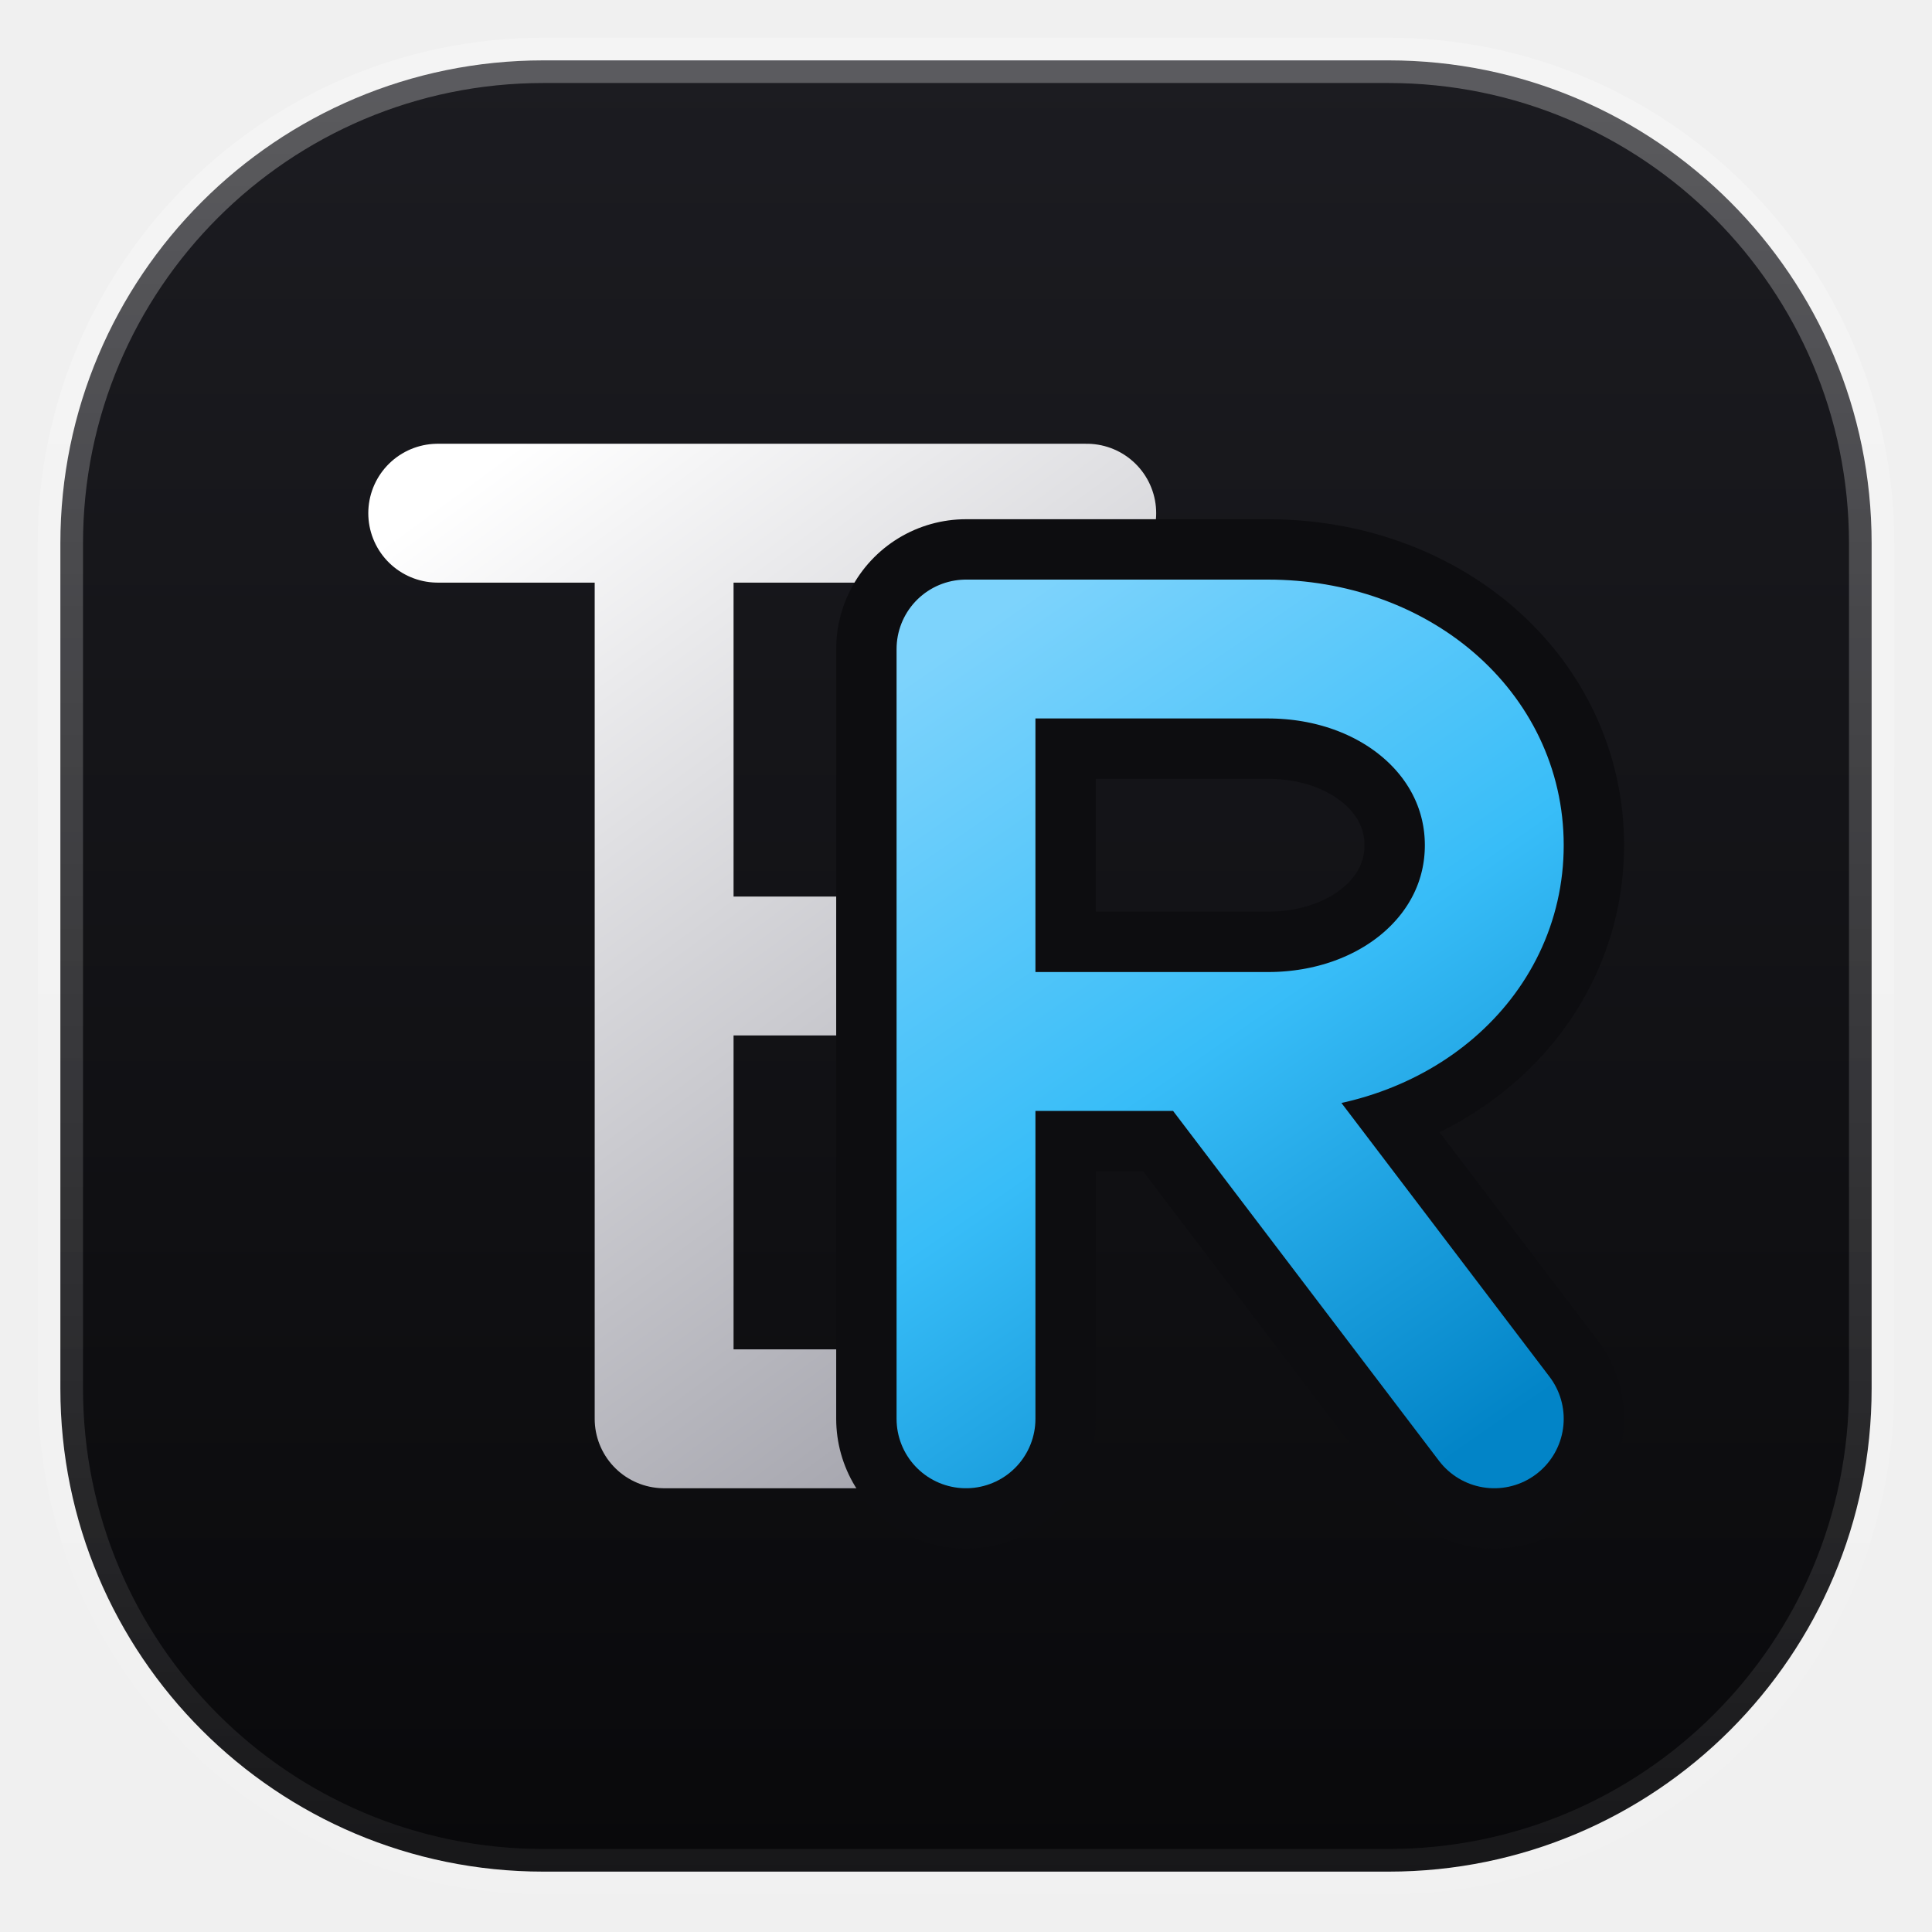
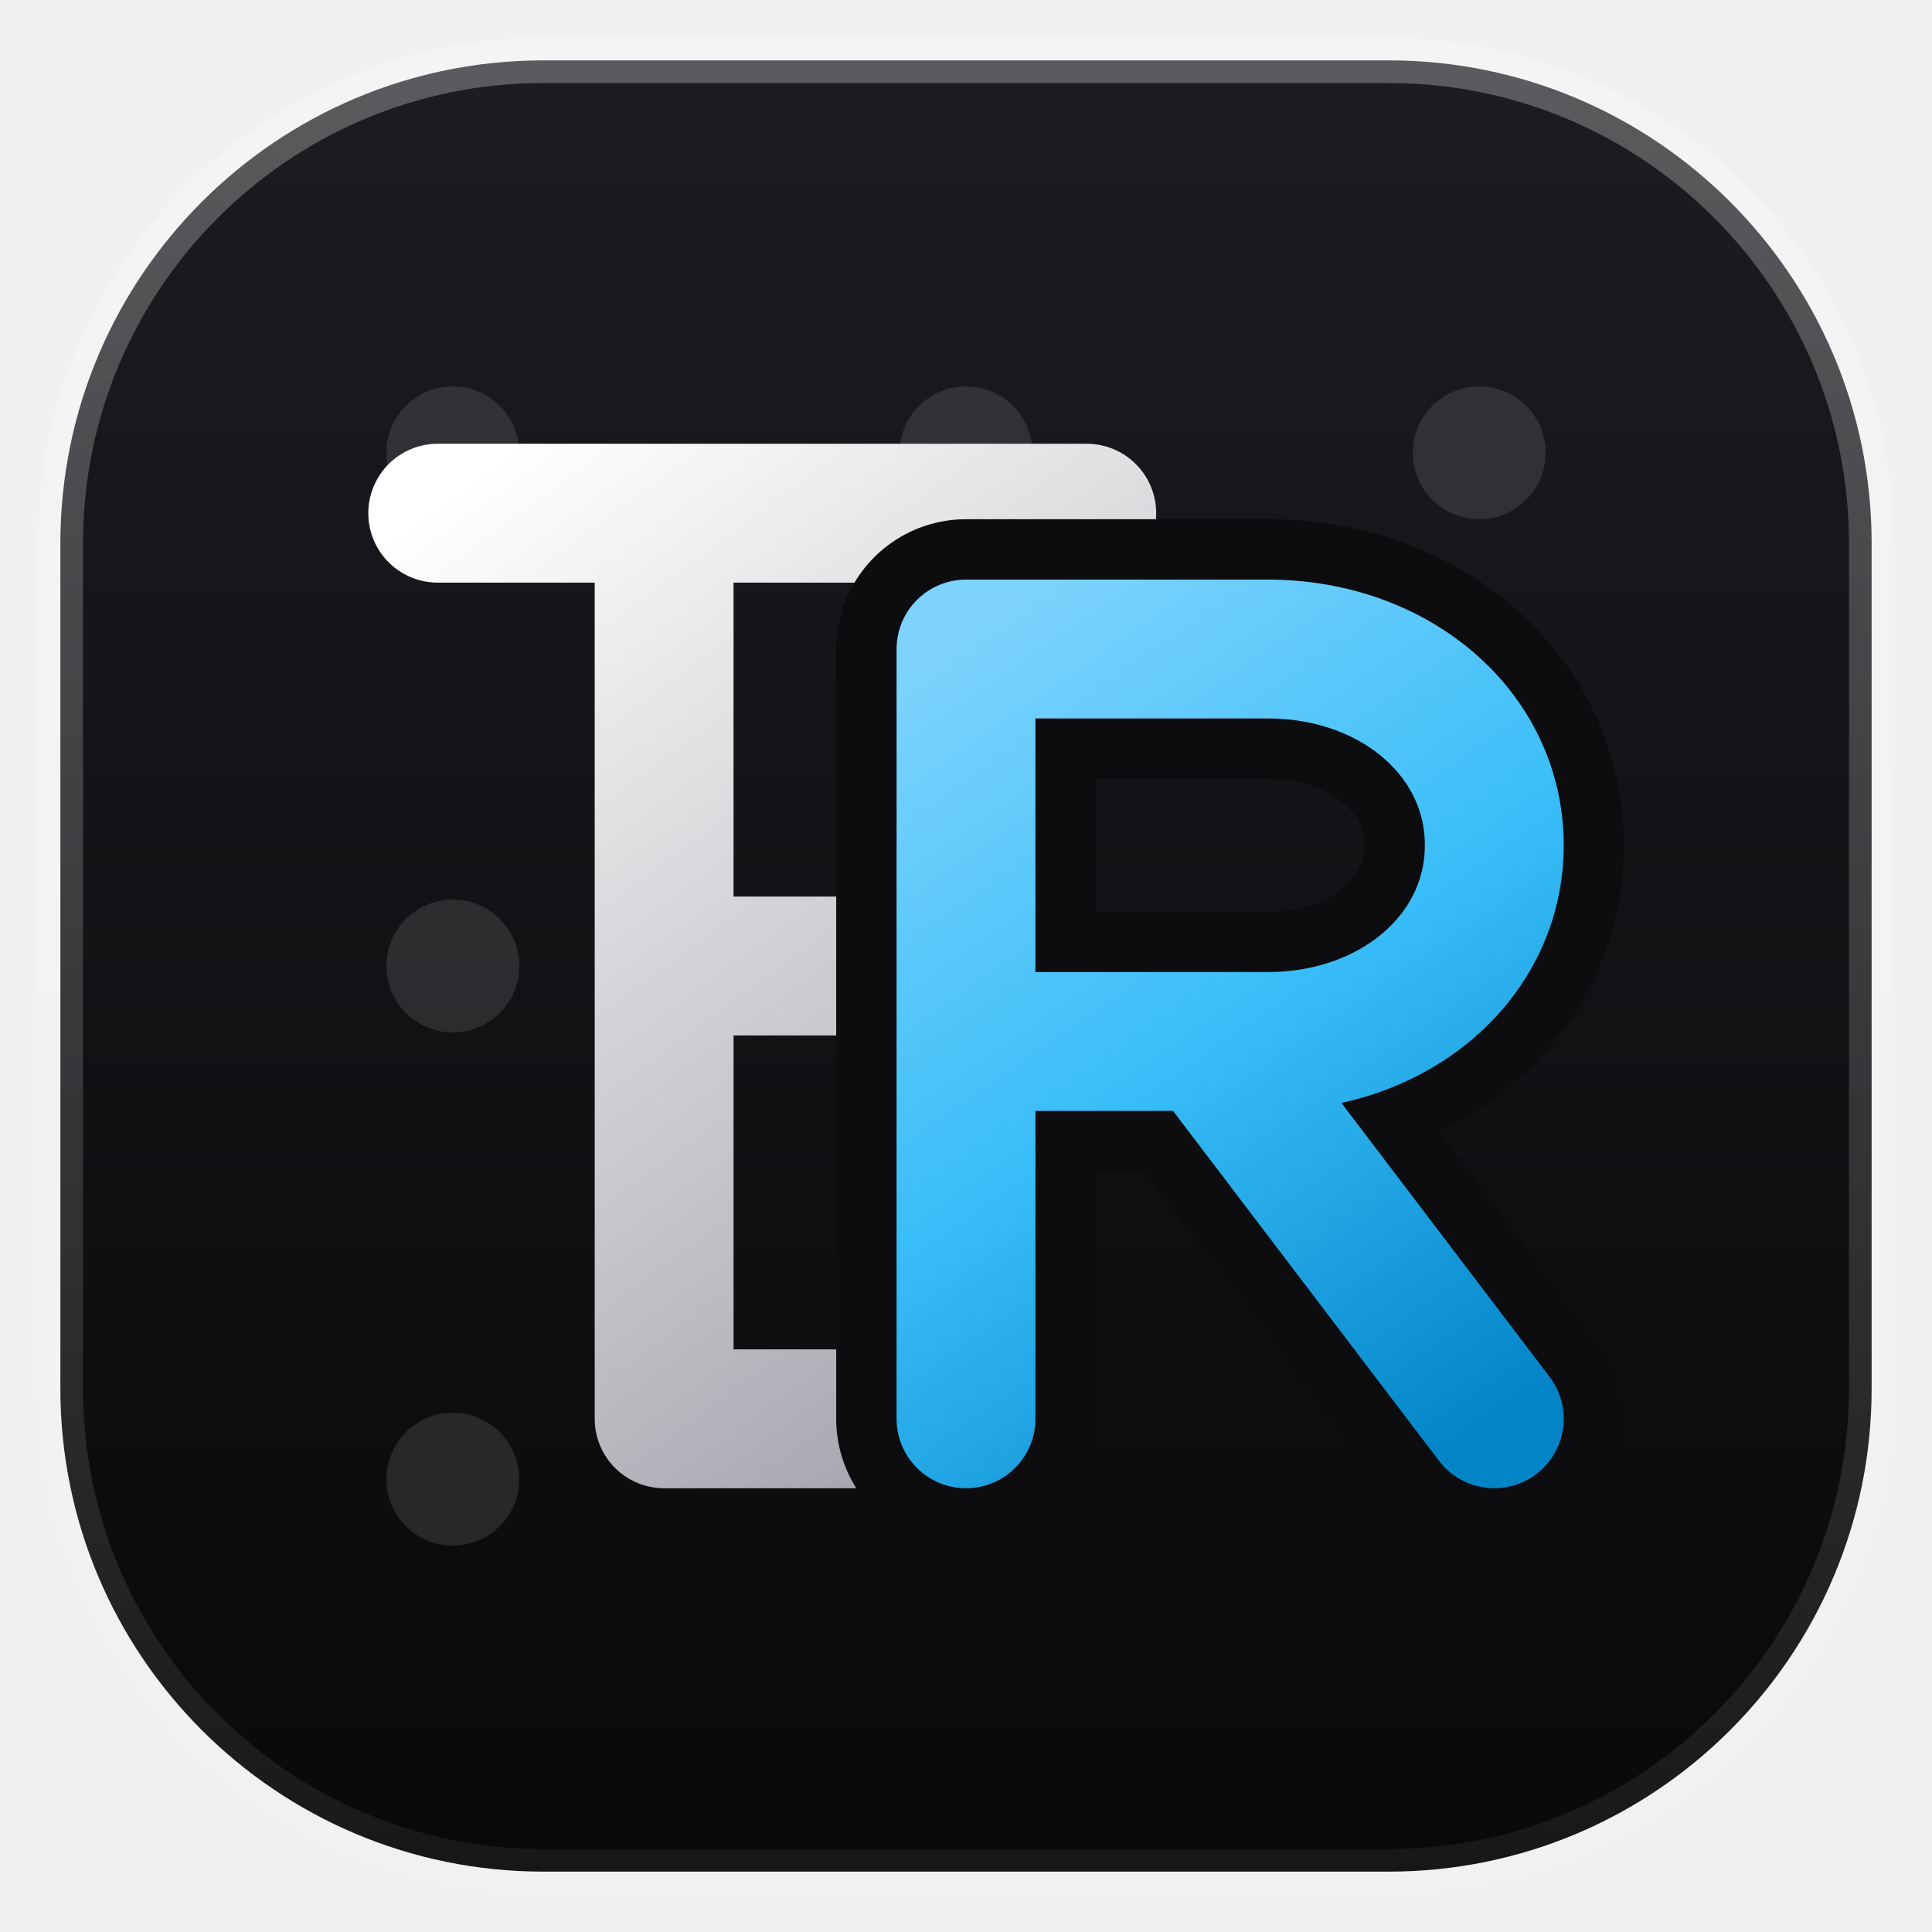
<svg xmlns="http://www.w3.org/2000/svg" viewBox="0 0 64 64" fill="none">
  <defs>
    <linearGradient id="bg" x1="32" y1="2" x2="32" y2="62" gradientUnits="userSpaceOnUse">
      <stop offset="0%" stop-color="#1c1c21" />
      <stop offset="100%" stop-color="#09090b" />
    </linearGradient>
    <linearGradient id="rim" x1="32" y1="2" x2="32" y2="62" gradientUnits="userSpaceOnUse">
      <stop offset="0%" stop-color="#ffffff" stop-opacity="0.28" />
      <stop offset="100%" stop-color="#ffffff" stop-opacity="0.06" />
    </linearGradient>
    <linearGradient id="silver" x1="14" y1="17" x2="36" y2="47" gradientUnits="userSpaceOnUse">
      <stop offset="0%" stop-color="#ffffff" />
      <stop offset="100%" stop-color="#a1a1aa" />
    </linearGradient>
    <linearGradient id="cyan" x1="32" y1="21" x2="50" y2="47" gradientUnits="userSpaceOnUse">
      <stop offset="0%" stop-color="#7dd3fc" />
      <stop offset="50%" stop-color="#38bdf8" />
      <stop offset="100%" stop-color="#0284c7" />
    </linearGradient>
  </defs>
  <rect x="2" y="2" width="60" height="60" rx="16" fill="url(#bg)" stroke="url(#rim)" stroke-width="1.5" />
+   <g fill="#ffffff" fill-opacity="0.11">
+     <circle cx="15" cy="15" r="2.2" />
+     <circle cx="32" cy="15" r="2.2" />
+     <circle cx="49" cy="15" r="2.2" />
+     <circle cx="15" cy="32" r="2.2" />
+     <circle cx="32" cy="32" r="2.2" />
+     <circle cx="49" cy="32" r="2.2" />
+     <circle cx="15" cy="49" r="2.2" />
+     <circle cx="32" cy="49" r="2.2" />
+     <circle cx="49" cy="49" r="2.2" />
+   </g>
  <path d="M14.5 17H36M22 17V47M22 32H31M22 47H33" stroke="url(#silver)" stroke-width="4.6" stroke-linecap="round" stroke-linejoin="round" />
  <path d="M32 21.5V47M32 21.5H42C46.2 21.5 49.5 24.3 49.5 28C49.5 31.7 46.2 34.5 42 34.5H32M40 34.5L49.5 47" stroke="#0d0d10" stroke-width="8.6" stroke-linecap="round" stroke-linejoin="round" />
  <path d="M32 21.5V47M32 21.5H42C46.2 21.5 49.5 24.3 49.5 28C49.5 31.7 46.2 34.5 42 34.5H32M40 34.5L49.5 47" stroke="url(#cyan)" stroke-width="4.6" stroke-linecap="round" stroke-linejoin="round" />
</svg>
